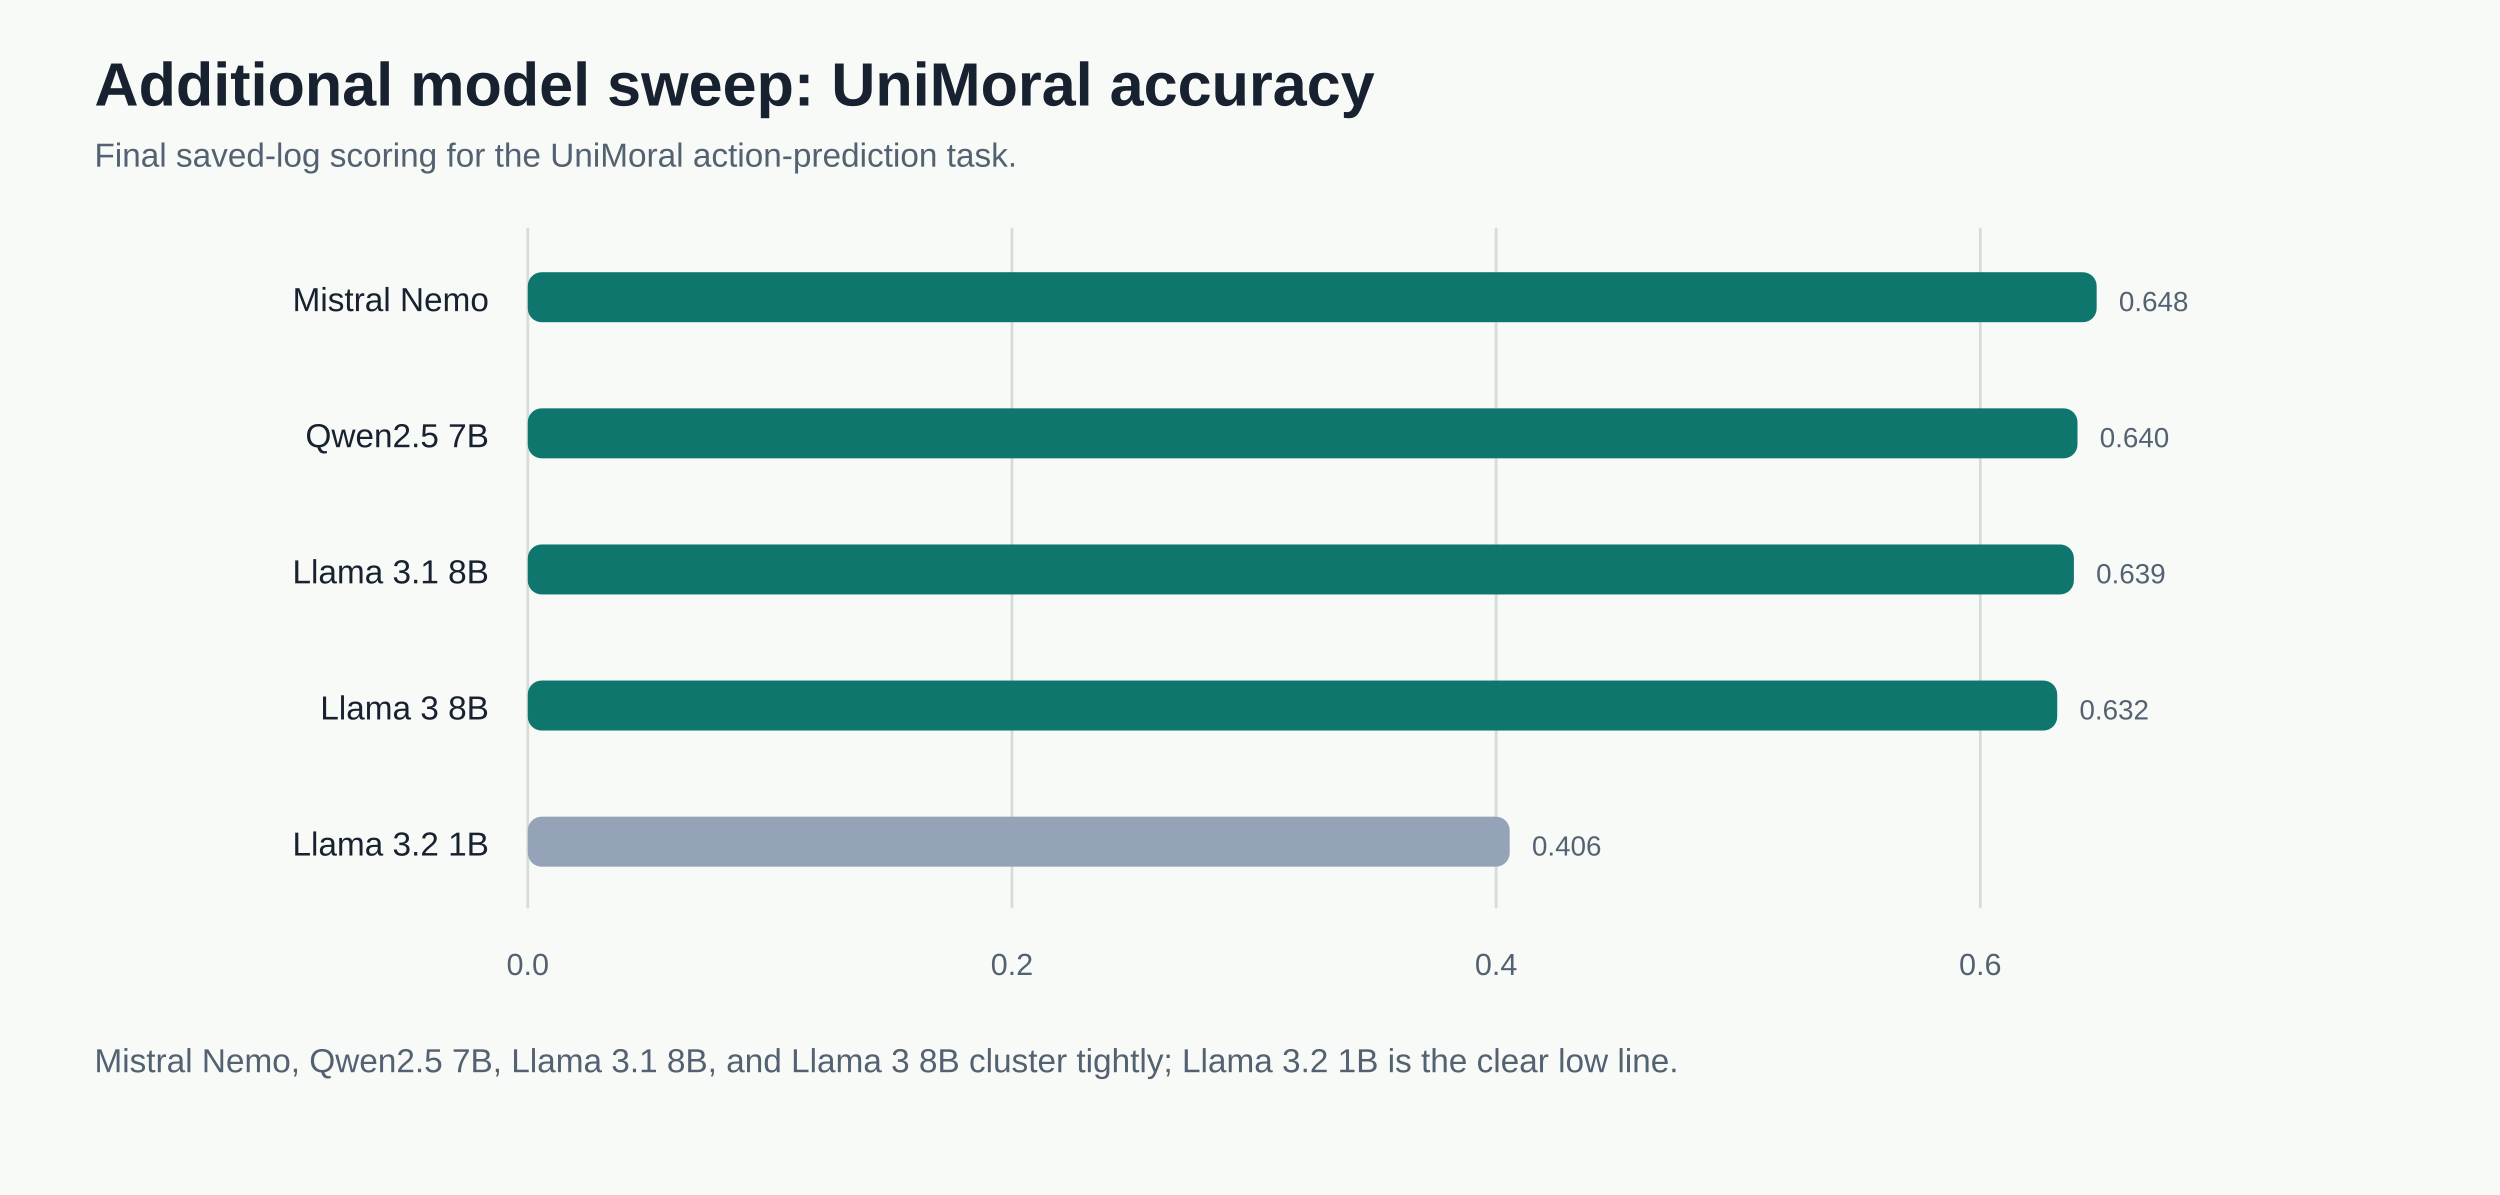
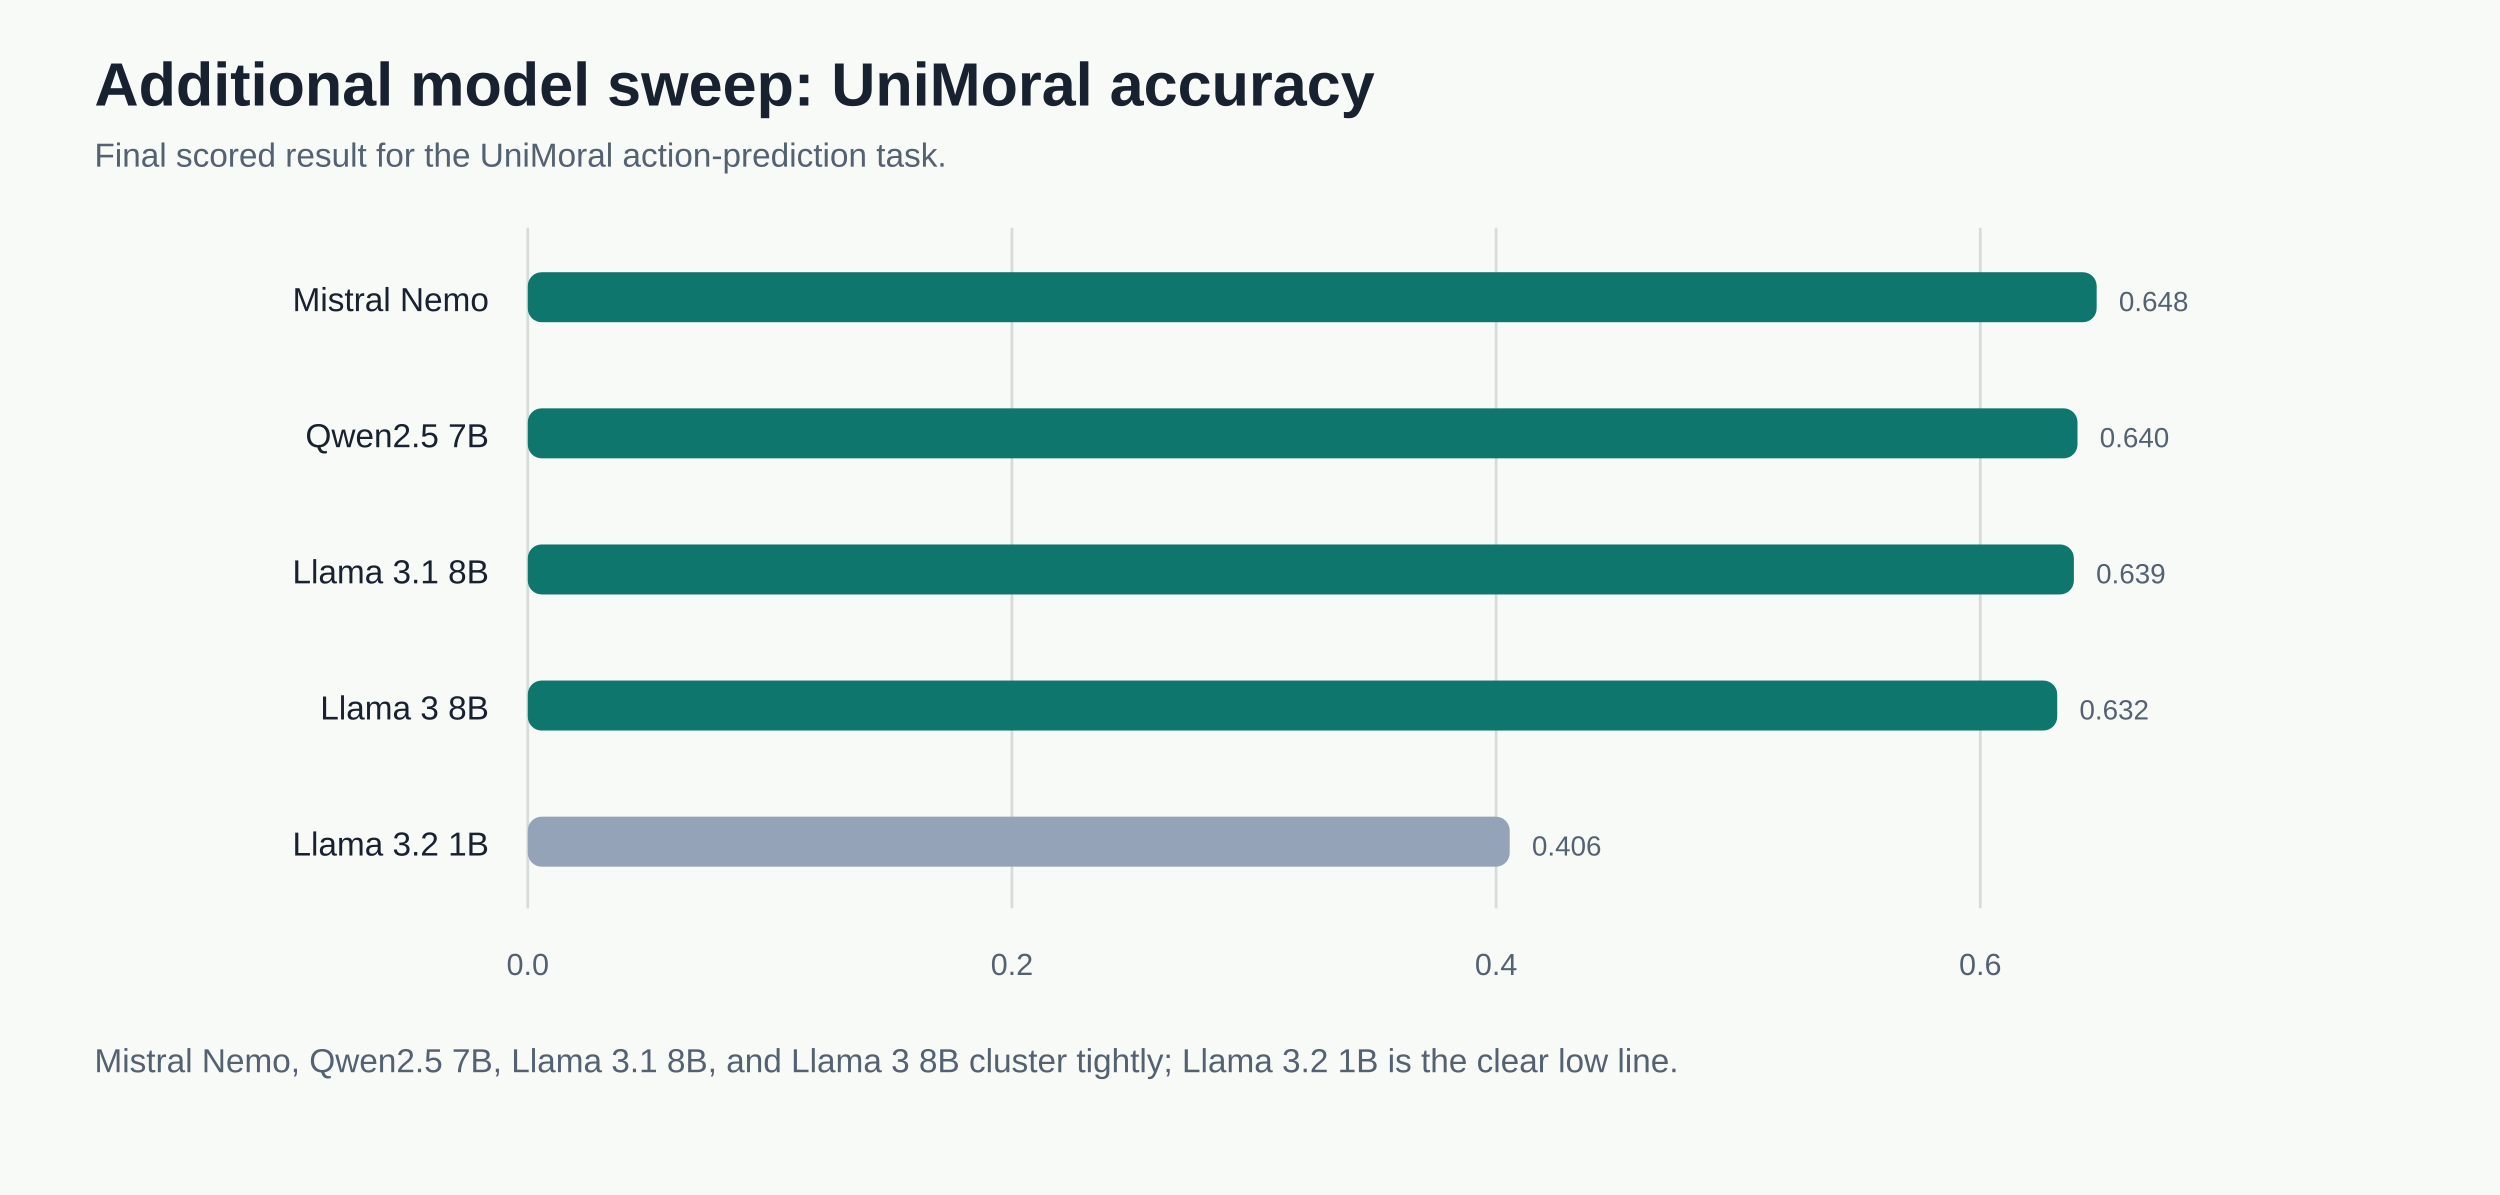
<svg xmlns="http://www.w3.org/2000/svg" width="900" height="430" viewBox="0 0 900 430">
  <style>text{font-family:Arial,Helvetica,sans-serif;fill:#18212f}.title{font-size:22px;font-weight:700}.subtitle{font-size:12px;fill:#536171}.axis{font-size:11px;fill:#536171}.label{font-size:12px}.small{font-size:10px;fill:#536171}</style>
  <rect width="100%" height="100%" fill="#f8faf7" />
  <text x="34" y="38" class="title">Additional model sweep: UniMoral accuracy</text>
-   <text x="34" y="60" class="subtitle">Final saved-log scoring for the UniMoral action-prediction task.</text>
+   <text x="34" y="60" class="subtitle">Final scored result for the UniMoral action-prediction task.</text>
  <line x1="190.0" y1="82" x2="190.0" y2="327" stroke="#d6ddd9" stroke-width="1" />
  <text x="190.0" y="351" text-anchor="middle" class="axis">0.0</text>
  <line x1="364.3" y1="82" x2="364.3" y2="327" stroke="#d6ddd9" stroke-width="1" />
  <text x="364.3" y="351" text-anchor="middle" class="axis">0.2</text>
  <line x1="538.6" y1="82" x2="538.6" y2="327" stroke="#d6ddd9" stroke-width="1" />
  <text x="538.6" y="351" text-anchor="middle" class="axis">0.4</text>
  <line x1="712.9" y1="82" x2="712.9" y2="327" stroke="#d6ddd9" stroke-width="1" />
  <text x="712.9" y="351" text-anchor="middle" class="axis">0.6</text>
  <text x="176" y="112.0" text-anchor="end" class="label">Mistral Nemo</text>
  <rect x="190" y="98.0" width="564.8" height="18" rx="5" fill="#0f766e" />
  <text x="762.8" y="112.0" class="small">0.648</text>
  <text x="176" y="161.0" text-anchor="end" class="label">Qwen2.5 7B</text>
  <rect x="190" y="147.0" width="557.9" height="18" rx="5" fill="#0f766e" />
  <text x="755.9" y="161.0" class="small">0.640</text>
  <text x="176" y="210.0" text-anchor="end" class="label">Llama 3.1 8B</text>
  <rect x="190" y="196.0" width="556.6" height="18" rx="5" fill="#0f766e" />
  <text x="754.6" y="210.0" class="small">0.639</text>
  <text x="176" y="259.0" text-anchor="end" class="label">Llama 3 8B</text>
  <rect x="190" y="245.0" width="550.6" height="18" rx="5" fill="#0f766e" />
  <text x="748.6" y="259.0" class="small">0.632</text>
  <text x="176" y="308.0" text-anchor="end" class="label">Llama 3.2 1B</text>
  <rect x="190" y="294.0" width="353.5" height="18" rx="5" fill="#94a3b8" />
  <text x="551.5" y="308.0" class="small">0.406</text>
  <text x="34" y="386" class="subtitle">Mistral Nemo, Qwen2.5 7B, Llama 3.1 8B, and Llama 3 8B cluster tightly; Llama 3.2 1B is the clear low line.</text>
</svg>
